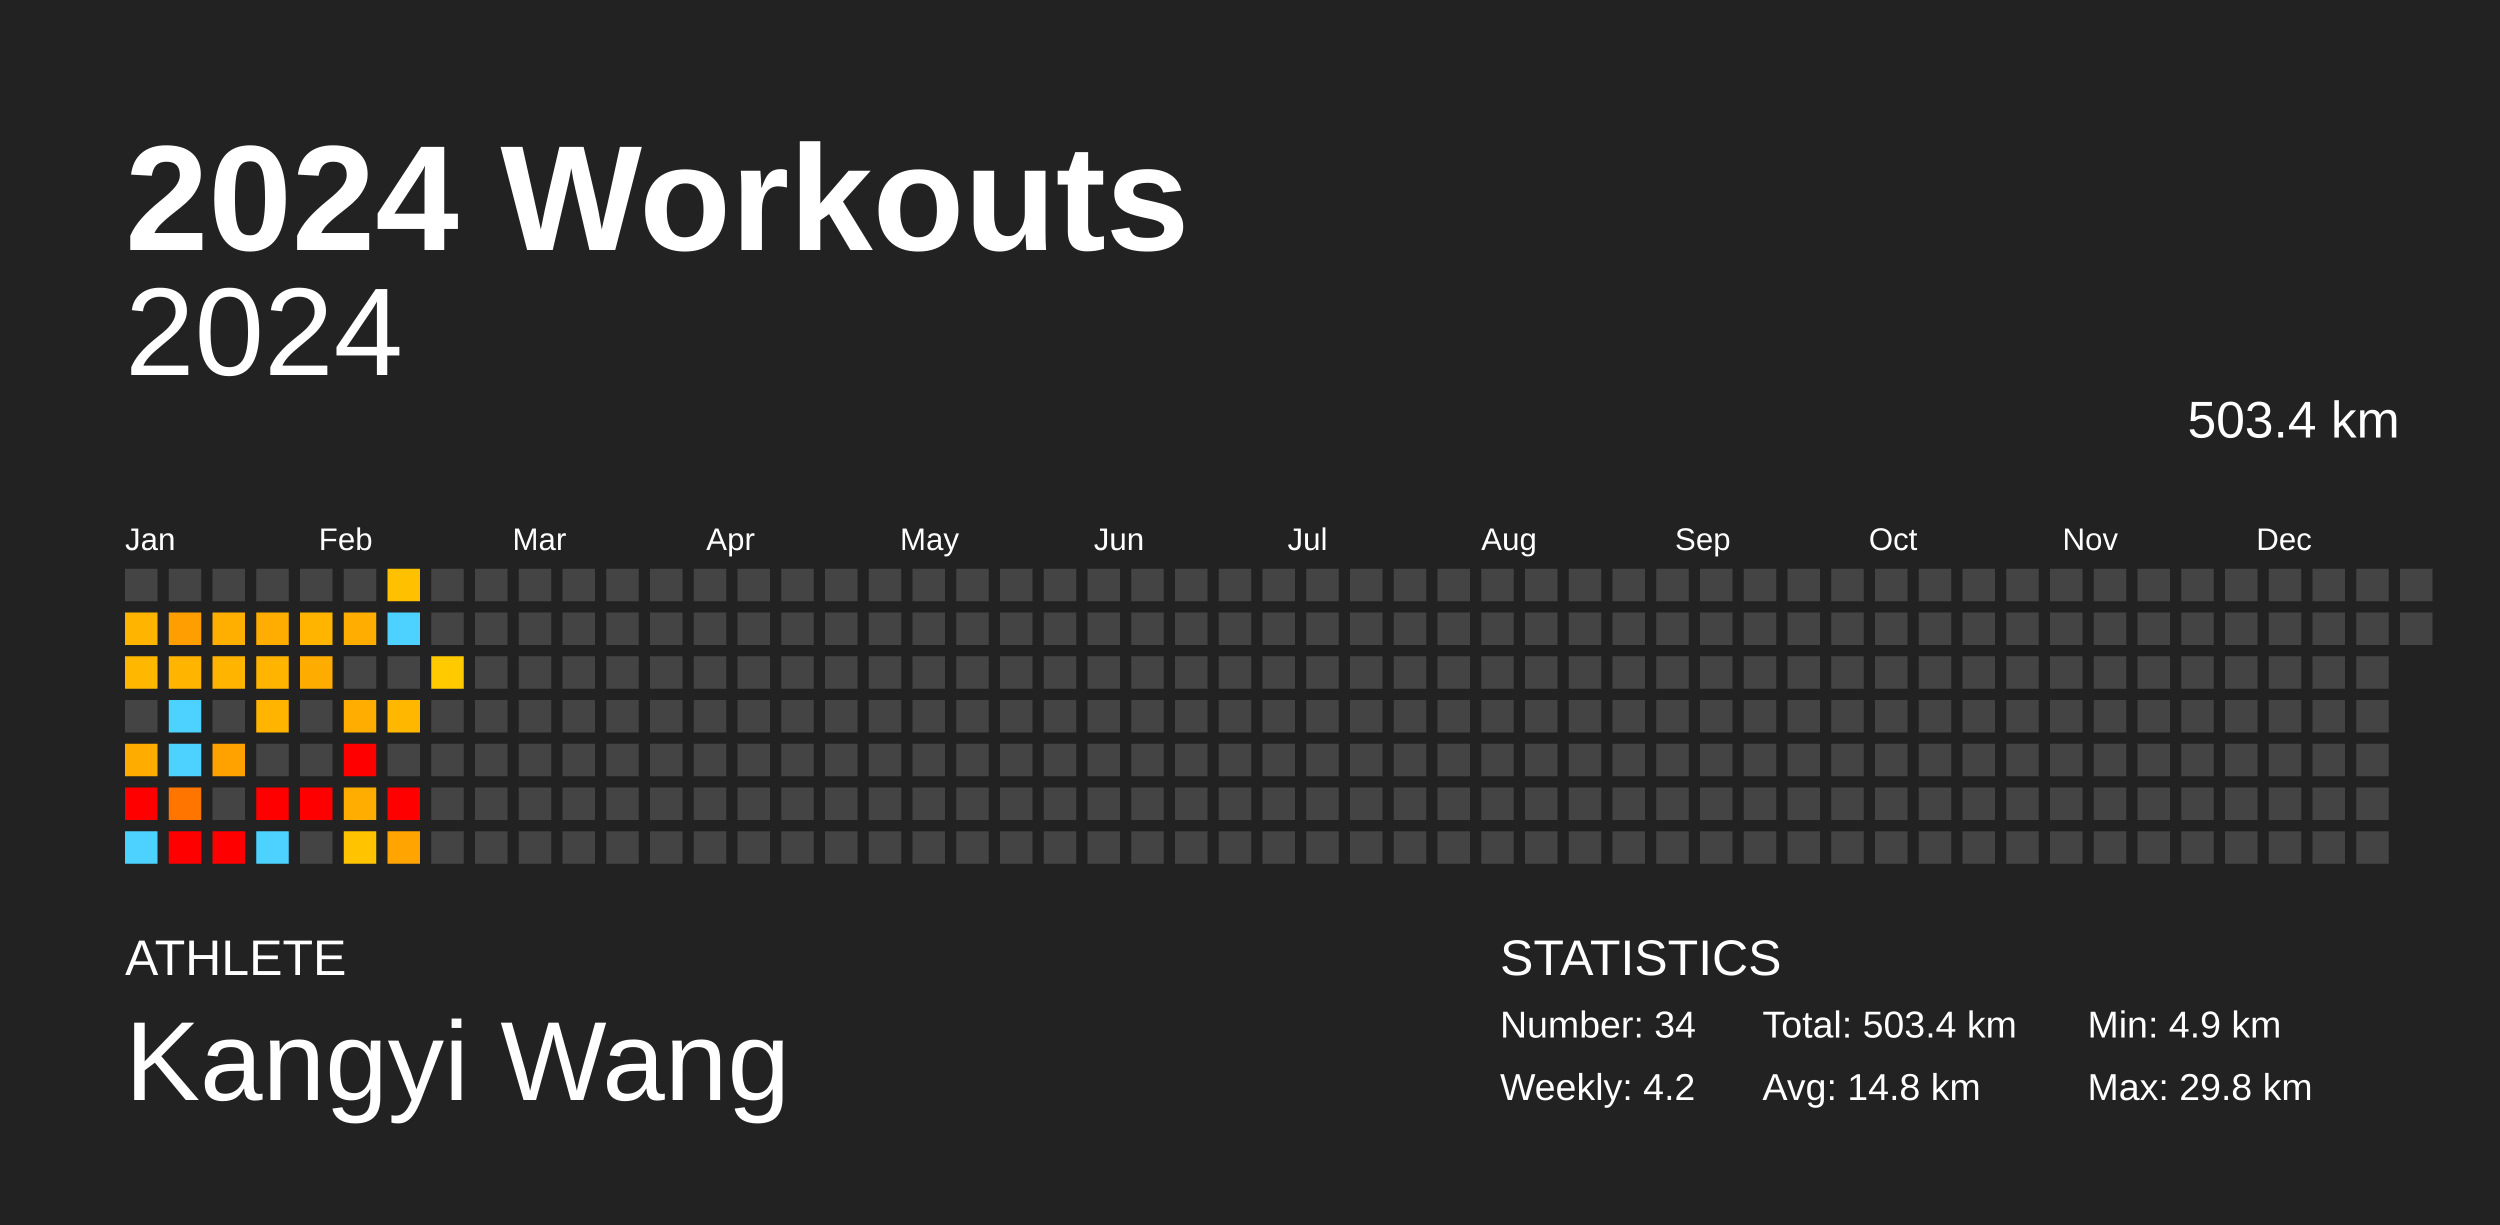
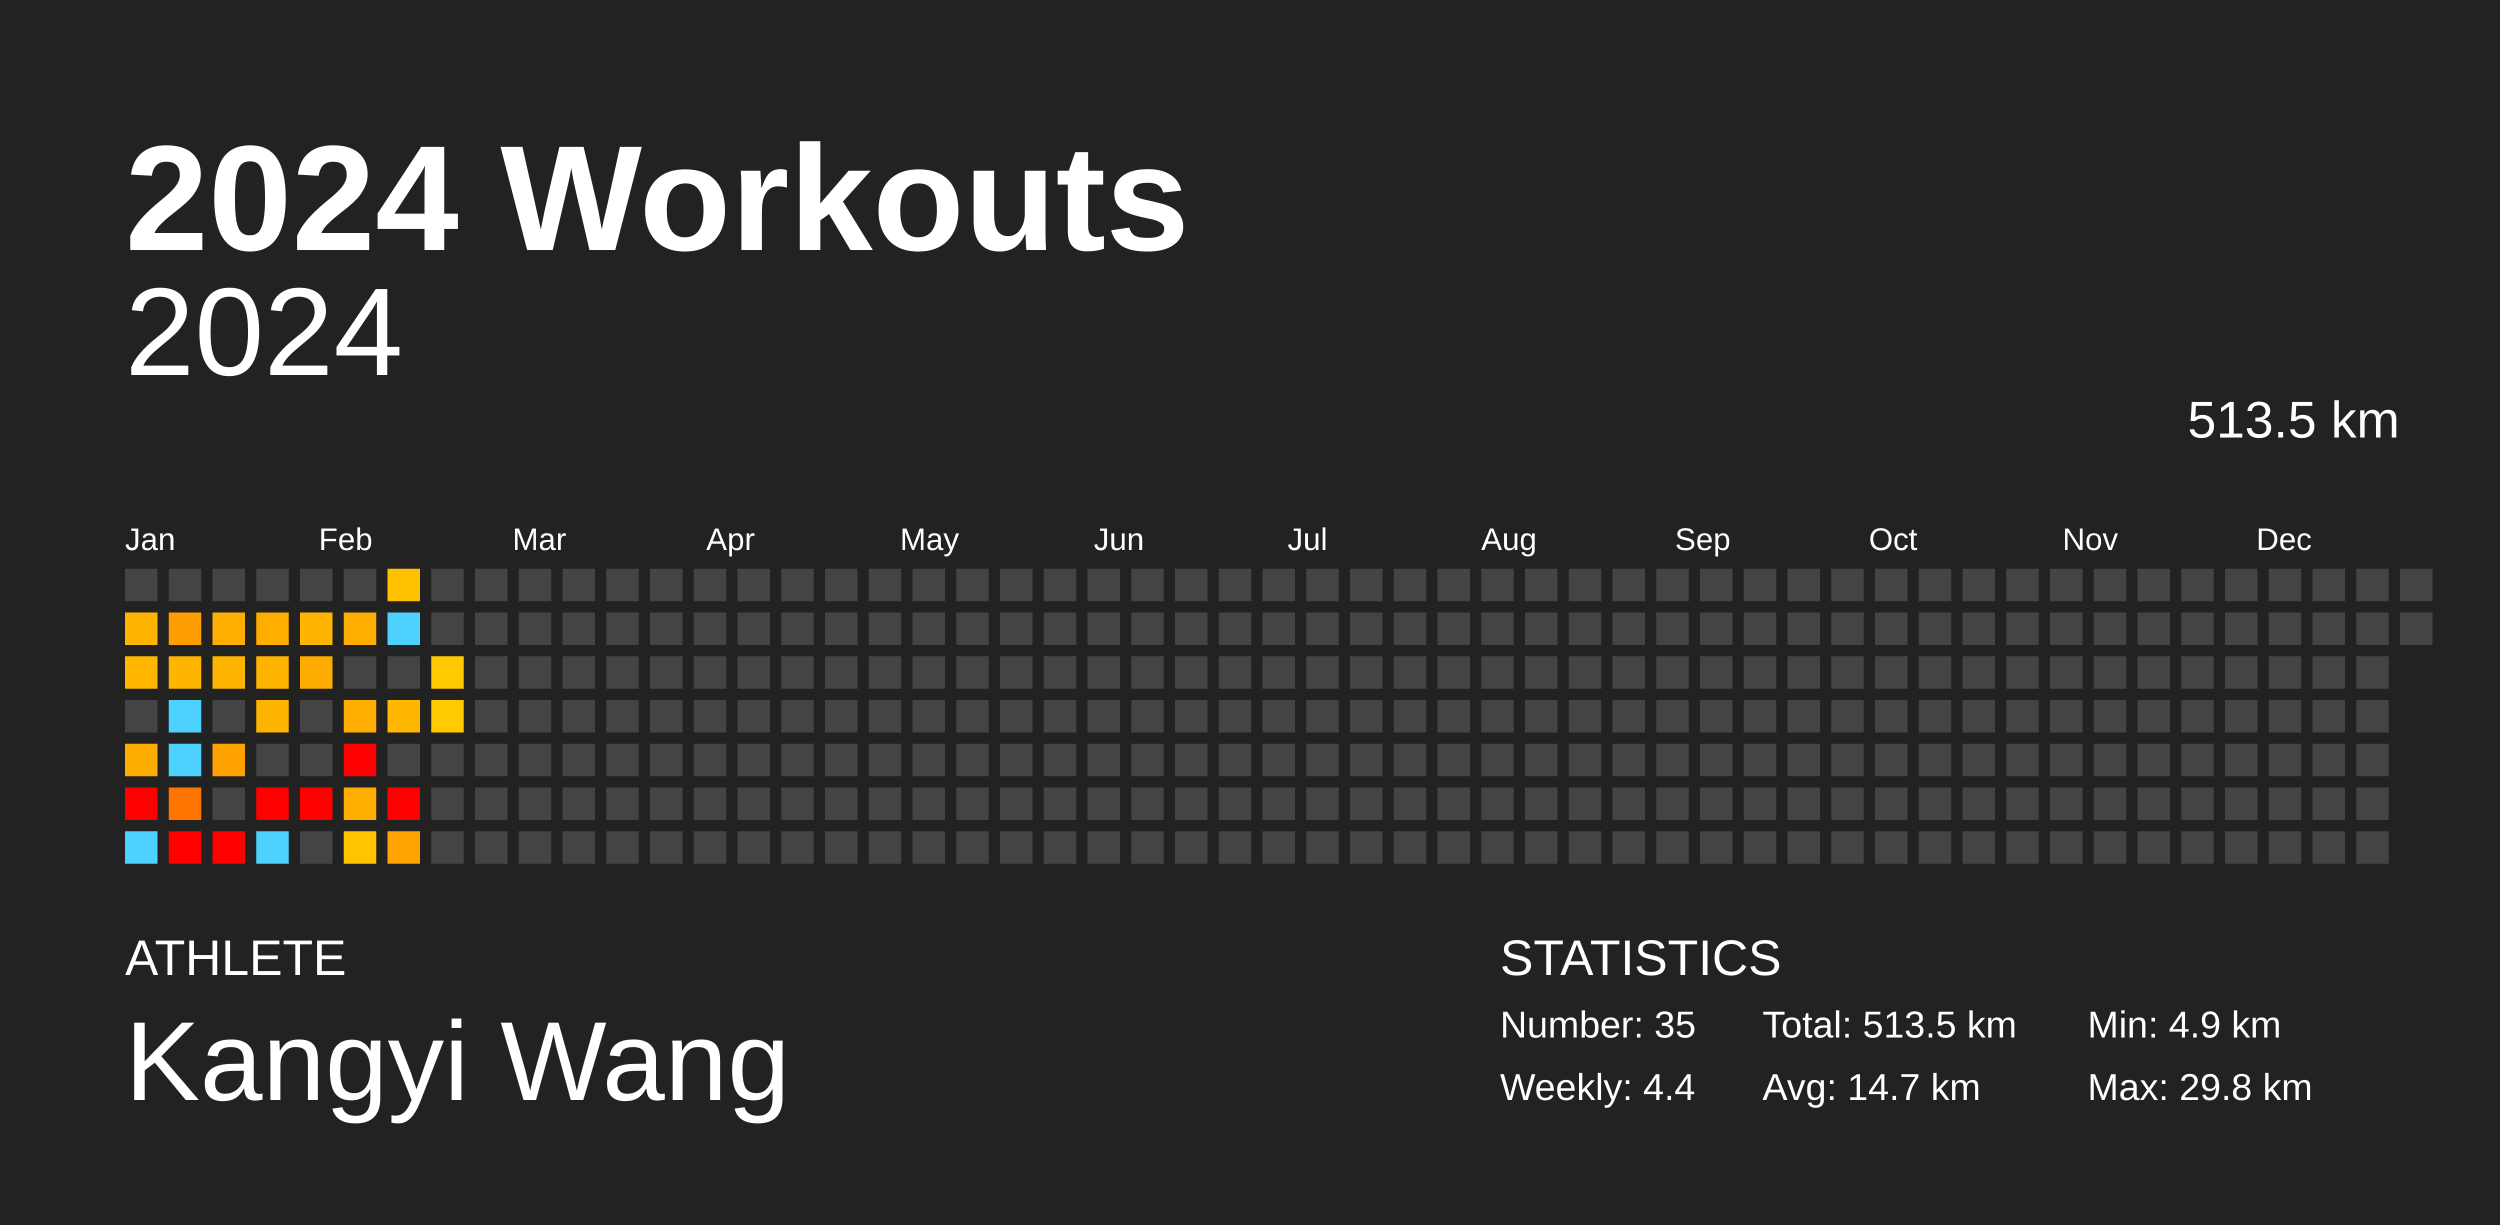
<svg xmlns="http://www.w3.org/2000/svg" baseProfile="full" height="98mm" version="1.1" viewBox="0,0,200,98" width="200mm">
  <defs />
  <rect fill="#222222" height="98" width="200" x="0" y="0" />
  <text fill="#FFFFFF" style="font-size:12px; font-family:Arial; font-weight:bold;" x="10" y="20">2024 Workouts</text>
  <text fill="#FFFFFF" style="font-size:4px; font-family:Arial" x="10" y="78">ATHLETE</text>
  <text fill="#FFFFFF" style="font-size:9px; font-family:Arial" x="10" y="88">Kangyi Wang</text>
  <text fill="#FFFFFF" style="font-size:4px; font-family:Arial" x="120" y="78">STATISTICS</text>
-   <text fill="#FFFFFF" style="font-size:3px; font-family:Arial" x="120" y="83">Number: 34</text>
-   <text fill="#FFFFFF" style="font-size:3px; font-family:Arial" x="120" y="88">Weekly: 4.2</text>
-   <text fill="#FFFFFF" style="font-size:3px; font-family:Arial" x="141" y="83">Total: 503.4 km</text>
-   <text fill="#FFFFFF" style="font-size:3px; font-family:Arial" x="141" y="88">Avg: 14.8 km</text>
+   <text fill="#FFFFFF" style="font-size:3px; font-family:Arial" x="120" y="83">Number: 35</text>
+   <text fill="#FFFFFF" style="font-size:3px; font-family:Arial" x="120" y="88">Weekly: 4.4</text>
+   <text fill="#FFFFFF" style="font-size:3px; font-family:Arial" x="141" y="83">Total: 513.5 km</text>
+   <text fill="#FFFFFF" style="font-size:3px; font-family:Arial" x="141" y="88">Avg: 14.7 km</text>
  <text fill="#FFFFFF" style="font-size:3px; font-family:Arial" x="167" y="83">Min: 4.9 km</text>
  <text fill="#FFFFFF" style="font-size:3px; font-family:Arial" x="167" y="88">Max: 29.8 km</text>
  <text alignment-baseline="hanging" fill="#FFFFFF" style="font-size:10.0px; font-family:Arial;" x="10" y="30">2024</text>
-   <text alignment-baseline="hanging" fill="#FFFFFF" style="font-size:4.125px; font-family:Arial;" x="175" y="35">503.4 km</text>
+   <text alignment-baseline="hanging" fill="#FFFFFF" style="font-size:4.125px; font-family:Arial;" x="175" y="35">513.5 km</text>
  <text fill="#FFFFFF" style="font-size:2.5px; font-family:Arial" x="10.0" y="44">Jan</text>
  <text fill="#FFFFFF" style="font-size:2.5px; font-family:Arial" x="25.5" y="44">Feb</text>
  <text fill="#FFFFFF" style="font-size:2.5px; font-family:Arial" x="41.0" y="44">Mar</text>
  <text fill="#FFFFFF" style="font-size:2.5px; font-family:Arial" x="56.5" y="44">Apr</text>
  <text fill="#FFFFFF" style="font-size:2.5px; font-family:Arial" x="72.0" y="44">May</text>
  <text fill="#FFFFFF" style="font-size:2.5px; font-family:Arial" x="87.5" y="44">Jun</text>
  <text fill="#FFFFFF" style="font-size:2.5px; font-family:Arial" x="103.0" y="44">Jul</text>
  <text fill="#FFFFFF" style="font-size:2.5px; font-family:Arial" x="118.5" y="44">Aug</text>
  <text fill="#FFFFFF" style="font-size:2.5px; font-family:Arial" x="134.0" y="44">Sep</text>
  <text fill="#FFFFFF" style="font-size:2.5px; font-family:Arial" x="149.5" y="44">Oct</text>
  <text fill="#FFFFFF" style="font-size:2.5px; font-family:Arial" x="165.0" y="44">Nov</text>
  <text fill="#FFFFFF" style="font-size:2.5px; font-family:Arial" x="180.5" y="44">Dec</text>
  <rect fill="#444444" height="2.6" width="2.6" x="10.0" y="45.5" />
  <rect fill="#ffb500" height="2.6" width="2.6" x="10.0" y="49.0" />
  <rect fill="#ffb700" height="2.6" width="2.6" x="10.0" y="52.5" />
  <rect fill="#444444" height="2.6" width="2.6" x="10.0" y="56.0" />
  <rect fill="#ffac00" height="2.6" width="2.6" x="10.0" y="59.5" />
  <rect fill="red" height="2.6" width="2.6" x="10.0" y="63.0" />
  <rect fill="#4dd2ff" height="2.6" width="2.6" x="10.0" y="66.5" />
  <rect fill="#444444" height="2.6" width="2.6" x="13.5" y="45.5" />
  <rect fill="#ff9e00" height="2.6" width="2.6" x="13.5" y="49.0" />
  <rect fill="#ffb400" height="2.6" width="2.6" x="13.5" y="52.5" />
  <rect fill="#4dd2ff" height="2.6" width="2.6" x="13.5" y="56.0" />
  <rect fill="#4dd2ff" height="2.6" width="2.6" x="13.5" y="59.5" />
  <rect fill="#ff7500" height="2.6" width="2.6" x="13.5" y="63.0" />
  <rect fill="red" height="2.6" width="2.6" x="13.5" y="66.5" />
  <rect fill="#444444" height="2.6" width="2.6" x="17.0" y="45.5" />
  <rect fill="#ffaf00" height="2.6" width="2.6" x="17.0" y="49.0" />
  <rect fill="#ffb400" height="2.6" width="2.6" x="17.0" y="52.5" />
  <rect fill="#444444" height="2.6" width="2.6" x="17.0" y="56.0" />
  <rect fill="#ffa200" height="2.6" width="2.6" x="17.0" y="59.5" />
  <rect fill="#444444" height="2.6" width="2.6" x="17.0" y="63.0" />
  <rect fill="red" height="2.6" width="2.6" x="17.0" y="66.5" />
  <rect fill="#444444" height="2.6" width="2.6" x="20.5" y="45.5" />
  <rect fill="#ffae00" height="2.6" width="2.6" x="20.5" y="49.0" />
  <rect fill="#ffb500" height="2.6" width="2.6" x="20.5" y="52.5" />
  <rect fill="#ffb400" height="2.6" width="2.6" x="20.5" y="56.0" />
  <rect fill="#444444" height="2.6" width="2.6" x="20.5" y="59.5" />
  <rect fill="red" height="2.6" width="2.6" x="20.5" y="63.0" />
  <rect fill="#4dd2ff" height="2.6" width="2.6" x="20.5" y="66.5" />
  <rect fill="#444444" height="2.6" width="2.6" x="24.0" y="45.5" />
  <rect fill="#ffb500" height="2.6" width="2.6" x="24.0" y="49.0" />
  <rect fill="#ffac00" height="2.6" width="2.6" x="24.0" y="52.5" />
  <rect fill="#444444" height="2.6" width="2.6" x="24.0" y="56.0" />
  <rect fill="#444444" height="2.6" width="2.6" x="24.0" y="59.5" />
  <rect fill="red" height="2.6" width="2.6" x="24.0" y="63.0" />
  <rect fill="#444444" height="2.6" width="2.6" x="24.0" y="66.5" />
  <rect fill="#444444" height="2.6" width="2.6" x="27.5" y="45.5" />
  <rect fill="#ffad00" height="2.6" width="2.6" x="27.5" y="49.0" />
  <rect fill="#444444" height="2.6" width="2.6" x="27.5" y="52.5" />
  <rect fill="#ffad00" height="2.6" width="2.6" x="27.5" y="56.0" />
  <rect fill="red" height="2.6" width="2.6" x="27.5" y="59.5" />
  <rect fill="#ffad00" height="2.6" width="2.6" x="27.5" y="63.0" />
  <rect fill="#ffc300" height="2.6" width="2.6" x="27.5" y="66.5" />
  <rect fill="#ffc000" height="2.6" width="2.6" x="31.0" y="45.5" />
  <rect fill="#4dd2ff" height="2.6" width="2.6" x="31.0" y="49.0" />
  <rect fill="#444444" height="2.6" width="2.6" x="31.0" y="52.5" />
  <rect fill="#ffb700" height="2.6" width="2.6" x="31.0" y="56.0" />
  <rect fill="#444444" height="2.6" width="2.6" x="31.0" y="59.5" />
  <rect fill="red" height="2.6" width="2.6" x="31.0" y="63.0" />
  <rect fill="#ffa400" height="2.6" width="2.6" x="31.0" y="66.5" />
  <rect fill="#444444" height="2.6" width="2.6" x="34.5" y="45.5" />
  <rect fill="#444444" height="2.6" width="2.6" x="34.5" y="49.0" />
  <rect fill="#ffca00" height="2.6" width="2.6" x="34.5" y="52.5" />
-   <rect fill="#444444" height="2.6" width="2.6" x="34.5" y="56.0" />
+   <rect fill="#ffca00" height="2.6" width="2.6" x="34.5" y="56.0" />
  <rect fill="#444444" height="2.6" width="2.6" x="34.5" y="59.5" />
  <rect fill="#444444" height="2.6" width="2.6" x="34.5" y="63.0" />
  <rect fill="#444444" height="2.6" width="2.6" x="34.5" y="66.5" />
  <rect fill="#444444" height="2.6" width="2.6" x="38.0" y="45.5" />
  <rect fill="#444444" height="2.6" width="2.6" x="38.0" y="49.0" />
  <rect fill="#444444" height="2.6" width="2.6" x="38.0" y="52.5" />
  <rect fill="#444444" height="2.6" width="2.6" x="38.0" y="56.0" />
  <rect fill="#444444" height="2.6" width="2.6" x="38.0" y="59.5" />
  <rect fill="#444444" height="2.6" width="2.6" x="38.0" y="63.0" />
  <rect fill="#444444" height="2.6" width="2.6" x="38.0" y="66.5" />
  <rect fill="#444444" height="2.6" width="2.6" x="41.5" y="45.5" />
  <rect fill="#444444" height="2.6" width="2.6" x="41.5" y="49.0" />
  <rect fill="#444444" height="2.6" width="2.6" x="41.5" y="52.5" />
  <rect fill="#444444" height="2.6" width="2.6" x="41.5" y="56.0" />
  <rect fill="#444444" height="2.6" width="2.6" x="41.5" y="59.5" />
  <rect fill="#444444" height="2.6" width="2.6" x="41.5" y="63.0" />
  <rect fill="#444444" height="2.6" width="2.6" x="41.5" y="66.5" />
  <rect fill="#444444" height="2.6" width="2.6" x="45.0" y="45.5" />
  <rect fill="#444444" height="2.6" width="2.6" x="45.0" y="49.0" />
  <rect fill="#444444" height="2.6" width="2.6" x="45.0" y="52.5" />
  <rect fill="#444444" height="2.6" width="2.6" x="45.0" y="56.0" />
  <rect fill="#444444" height="2.6" width="2.6" x="45.0" y="59.5" />
  <rect fill="#444444" height="2.6" width="2.6" x="45.0" y="63.0" />
  <rect fill="#444444" height="2.6" width="2.6" x="45.0" y="66.5" />
  <rect fill="#444444" height="2.6" width="2.6" x="48.5" y="45.5" />
  <rect fill="#444444" height="2.6" width="2.6" x="48.5" y="49.0" />
  <rect fill="#444444" height="2.6" width="2.6" x="48.5" y="52.5" />
  <rect fill="#444444" height="2.6" width="2.6" x="48.5" y="56.0" />
  <rect fill="#444444" height="2.6" width="2.6" x="48.5" y="59.5" />
  <rect fill="#444444" height="2.6" width="2.6" x="48.5" y="63.0" />
  <rect fill="#444444" height="2.6" width="2.6" x="48.5" y="66.5" />
  <rect fill="#444444" height="2.6" width="2.6" x="52.0" y="45.5" />
  <rect fill="#444444" height="2.6" width="2.6" x="52.0" y="49.0" />
  <rect fill="#444444" height="2.6" width="2.6" x="52.0" y="52.5" />
  <rect fill="#444444" height="2.6" width="2.6" x="52.0" y="56.0" />
  <rect fill="#444444" height="2.6" width="2.6" x="52.0" y="59.5" />
  <rect fill="#444444" height="2.6" width="2.6" x="52.0" y="63.0" />
  <rect fill="#444444" height="2.6" width="2.6" x="52.0" y="66.5" />
  <rect fill="#444444" height="2.6" width="2.6" x="55.5" y="45.5" />
  <rect fill="#444444" height="2.6" width="2.6" x="55.5" y="49.0" />
  <rect fill="#444444" height="2.6" width="2.6" x="55.5" y="52.5" />
  <rect fill="#444444" height="2.6" width="2.6" x="55.5" y="56.0" />
  <rect fill="#444444" height="2.6" width="2.6" x="55.5" y="59.5" />
  <rect fill="#444444" height="2.6" width="2.6" x="55.5" y="63.0" />
  <rect fill="#444444" height="2.6" width="2.6" x="55.5" y="66.5" />
  <rect fill="#444444" height="2.6" width="2.6" x="59.0" y="45.5" />
  <rect fill="#444444" height="2.6" width="2.6" x="59.0" y="49.0" />
  <rect fill="#444444" height="2.6" width="2.6" x="59.0" y="52.5" />
  <rect fill="#444444" height="2.6" width="2.6" x="59.0" y="56.0" />
  <rect fill="#444444" height="2.6" width="2.6" x="59.0" y="59.5" />
  <rect fill="#444444" height="2.6" width="2.6" x="59.0" y="63.0" />
  <rect fill="#444444" height="2.6" width="2.6" x="59.0" y="66.5" />
  <rect fill="#444444" height="2.6" width="2.6" x="62.5" y="45.5" />
  <rect fill="#444444" height="2.6" width="2.6" x="62.5" y="49.0" />
  <rect fill="#444444" height="2.6" width="2.6" x="62.5" y="52.5" />
  <rect fill="#444444" height="2.6" width="2.6" x="62.5" y="56.0" />
  <rect fill="#444444" height="2.6" width="2.6" x="62.5" y="59.5" />
  <rect fill="#444444" height="2.6" width="2.6" x="62.5" y="63.0" />
  <rect fill="#444444" height="2.6" width="2.6" x="62.5" y="66.5" />
  <rect fill="#444444" height="2.6" width="2.6" x="66.0" y="45.5" />
  <rect fill="#444444" height="2.6" width="2.6" x="66.0" y="49.0" />
  <rect fill="#444444" height="2.6" width="2.6" x="66.0" y="52.5" />
  <rect fill="#444444" height="2.6" width="2.6" x="66.0" y="56.0" />
  <rect fill="#444444" height="2.6" width="2.6" x="66.0" y="59.5" />
  <rect fill="#444444" height="2.6" width="2.6" x="66.0" y="63.0" />
  <rect fill="#444444" height="2.6" width="2.6" x="66.0" y="66.5" />
  <rect fill="#444444" height="2.6" width="2.6" x="69.5" y="45.5" />
  <rect fill="#444444" height="2.6" width="2.6" x="69.5" y="49.0" />
  <rect fill="#444444" height="2.6" width="2.6" x="69.5" y="52.5" />
  <rect fill="#444444" height="2.6" width="2.6" x="69.5" y="56.0" />
  <rect fill="#444444" height="2.6" width="2.6" x="69.5" y="59.5" />
  <rect fill="#444444" height="2.6" width="2.6" x="69.5" y="63.0" />
  <rect fill="#444444" height="2.6" width="2.6" x="69.5" y="66.5" />
  <rect fill="#444444" height="2.6" width="2.6" x="73.0" y="45.5" />
  <rect fill="#444444" height="2.6" width="2.6" x="73.0" y="49.0" />
  <rect fill="#444444" height="2.6" width="2.6" x="73.0" y="52.5" />
  <rect fill="#444444" height="2.6" width="2.6" x="73.0" y="56.0" />
  <rect fill="#444444" height="2.6" width="2.6" x="73.0" y="59.5" />
  <rect fill="#444444" height="2.6" width="2.6" x="73.0" y="63.0" />
  <rect fill="#444444" height="2.6" width="2.6" x="73.0" y="66.5" />
  <rect fill="#444444" height="2.6" width="2.6" x="76.5" y="45.5" />
  <rect fill="#444444" height="2.6" width="2.6" x="76.5" y="49.0" />
  <rect fill="#444444" height="2.6" width="2.6" x="76.5" y="52.5" />
  <rect fill="#444444" height="2.6" width="2.6" x="76.5" y="56.0" />
  <rect fill="#444444" height="2.6" width="2.6" x="76.5" y="59.5" />
  <rect fill="#444444" height="2.6" width="2.6" x="76.5" y="63.0" />
  <rect fill="#444444" height="2.6" width="2.6" x="76.5" y="66.5" />
  <rect fill="#444444" height="2.6" width="2.6" x="80.0" y="45.5" />
  <rect fill="#444444" height="2.6" width="2.6" x="80.0" y="49.0" />
  <rect fill="#444444" height="2.6" width="2.6" x="80.0" y="52.5" />
  <rect fill="#444444" height="2.6" width="2.6" x="80.0" y="56.0" />
  <rect fill="#444444" height="2.6" width="2.6" x="80.0" y="59.5" />
  <rect fill="#444444" height="2.6" width="2.6" x="80.0" y="63.0" />
  <rect fill="#444444" height="2.6" width="2.6" x="80.0" y="66.5" />
  <rect fill="#444444" height="2.6" width="2.6" x="83.5" y="45.5" />
  <rect fill="#444444" height="2.6" width="2.6" x="83.5" y="49.0" />
  <rect fill="#444444" height="2.6" width="2.6" x="83.5" y="52.5" />
  <rect fill="#444444" height="2.6" width="2.6" x="83.5" y="56.0" />
  <rect fill="#444444" height="2.6" width="2.6" x="83.5" y="59.5" />
  <rect fill="#444444" height="2.6" width="2.6" x="83.5" y="63.0" />
  <rect fill="#444444" height="2.6" width="2.6" x="83.5" y="66.5" />
  <rect fill="#444444" height="2.6" width="2.6" x="87.0" y="45.5" />
  <rect fill="#444444" height="2.6" width="2.6" x="87.0" y="49.0" />
  <rect fill="#444444" height="2.6" width="2.6" x="87.0" y="52.5" />
  <rect fill="#444444" height="2.6" width="2.6" x="87.0" y="56.0" />
  <rect fill="#444444" height="2.6" width="2.6" x="87.0" y="59.5" />
  <rect fill="#444444" height="2.6" width="2.6" x="87.0" y="63.0" />
  <rect fill="#444444" height="2.6" width="2.6" x="87.0" y="66.5" />
  <rect fill="#444444" height="2.6" width="2.6" x="90.5" y="45.5" />
  <rect fill="#444444" height="2.6" width="2.6" x="90.5" y="49.0" />
  <rect fill="#444444" height="2.6" width="2.6" x="90.5" y="52.5" />
  <rect fill="#444444" height="2.6" width="2.6" x="90.5" y="56.0" />
  <rect fill="#444444" height="2.6" width="2.6" x="90.5" y="59.5" />
  <rect fill="#444444" height="2.6" width="2.6" x="90.5" y="63.0" />
  <rect fill="#444444" height="2.6" width="2.6" x="90.5" y="66.5" />
  <rect fill="#444444" height="2.6" width="2.6" x="94.0" y="45.5" />
  <rect fill="#444444" height="2.6" width="2.6" x="94.0" y="49.0" />
  <rect fill="#444444" height="2.6" width="2.6" x="94.0" y="52.5" />
  <rect fill="#444444" height="2.6" width="2.6" x="94.0" y="56.0" />
  <rect fill="#444444" height="2.6" width="2.6" x="94.0" y="59.5" />
  <rect fill="#444444" height="2.6" width="2.6" x="94.0" y="63.0" />
  <rect fill="#444444" height="2.6" width="2.6" x="94.0" y="66.5" />
  <rect fill="#444444" height="2.6" width="2.6" x="97.5" y="45.5" />
  <rect fill="#444444" height="2.6" width="2.6" x="97.5" y="49.0" />
  <rect fill="#444444" height="2.6" width="2.6" x="97.5" y="52.5" />
  <rect fill="#444444" height="2.6" width="2.6" x="97.5" y="56.0" />
  <rect fill="#444444" height="2.6" width="2.6" x="97.5" y="59.5" />
  <rect fill="#444444" height="2.6" width="2.6" x="97.5" y="63.0" />
  <rect fill="#444444" height="2.6" width="2.6" x="97.5" y="66.5" />
  <rect fill="#444444" height="2.6" width="2.6" x="101.0" y="45.5" />
  <rect fill="#444444" height="2.6" width="2.6" x="101.0" y="49.0" />
  <rect fill="#444444" height="2.6" width="2.6" x="101.0" y="52.5" />
  <rect fill="#444444" height="2.6" width="2.6" x="101.0" y="56.0" />
  <rect fill="#444444" height="2.6" width="2.6" x="101.0" y="59.5" />
  <rect fill="#444444" height="2.6" width="2.6" x="101.0" y="63.0" />
  <rect fill="#444444" height="2.6" width="2.6" x="101.0" y="66.5" />
  <rect fill="#444444" height="2.6" width="2.6" x="104.5" y="45.5" />
  <rect fill="#444444" height="2.6" width="2.6" x="104.5" y="49.0" />
  <rect fill="#444444" height="2.6" width="2.6" x="104.5" y="52.5" />
  <rect fill="#444444" height="2.6" width="2.6" x="104.5" y="56.0" />
  <rect fill="#444444" height="2.6" width="2.6" x="104.5" y="59.5" />
  <rect fill="#444444" height="2.6" width="2.6" x="104.5" y="63.0" />
  <rect fill="#444444" height="2.6" width="2.6" x="104.5" y="66.5" />
  <rect fill="#444444" height="2.6" width="2.6" x="108.0" y="45.5" />
  <rect fill="#444444" height="2.6" width="2.6" x="108.0" y="49.0" />
  <rect fill="#444444" height="2.6" width="2.6" x="108.0" y="52.5" />
  <rect fill="#444444" height="2.6" width="2.6" x="108.0" y="56.0" />
  <rect fill="#444444" height="2.6" width="2.6" x="108.0" y="59.5" />
  <rect fill="#444444" height="2.6" width="2.6" x="108.0" y="63.0" />
  <rect fill="#444444" height="2.6" width="2.6" x="108.0" y="66.5" />
  <rect fill="#444444" height="2.6" width="2.6" x="111.5" y="45.5" />
  <rect fill="#444444" height="2.6" width="2.6" x="111.5" y="49.0" />
  <rect fill="#444444" height="2.6" width="2.6" x="111.5" y="52.5" />
  <rect fill="#444444" height="2.6" width="2.6" x="111.5" y="56.0" />
  <rect fill="#444444" height="2.6" width="2.6" x="111.5" y="59.5" />
  <rect fill="#444444" height="2.6" width="2.6" x="111.5" y="63.0" />
  <rect fill="#444444" height="2.6" width="2.6" x="111.5" y="66.5" />
  <rect fill="#444444" height="2.6" width="2.6" x="115.0" y="45.5" />
  <rect fill="#444444" height="2.6" width="2.6" x="115.0" y="49.0" />
  <rect fill="#444444" height="2.6" width="2.6" x="115.0" y="52.5" />
  <rect fill="#444444" height="2.6" width="2.6" x="115.0" y="56.0" />
  <rect fill="#444444" height="2.6" width="2.6" x="115.0" y="59.5" />
  <rect fill="#444444" height="2.6" width="2.6" x="115.0" y="63.0" />
  <rect fill="#444444" height="2.6" width="2.6" x="115.0" y="66.5" />
  <rect fill="#444444" height="2.6" width="2.6" x="118.5" y="45.5" />
  <rect fill="#444444" height="2.6" width="2.6" x="118.5" y="49.0" />
  <rect fill="#444444" height="2.6" width="2.6" x="118.5" y="52.5" />
  <rect fill="#444444" height="2.6" width="2.6" x="118.5" y="56.0" />
  <rect fill="#444444" height="2.6" width="2.6" x="118.5" y="59.5" />
  <rect fill="#444444" height="2.6" width="2.6" x="118.5" y="63.0" />
  <rect fill="#444444" height="2.6" width="2.6" x="118.5" y="66.5" />
  <rect fill="#444444" height="2.6" width="2.6" x="122.0" y="45.5" />
  <rect fill="#444444" height="2.6" width="2.6" x="122.0" y="49.0" />
  <rect fill="#444444" height="2.6" width="2.6" x="122.0" y="52.5" />
  <rect fill="#444444" height="2.6" width="2.6" x="122.0" y="56.0" />
  <rect fill="#444444" height="2.6" width="2.6" x="122.0" y="59.5" />
  <rect fill="#444444" height="2.6" width="2.6" x="122.0" y="63.0" />
  <rect fill="#444444" height="2.6" width="2.6" x="122.0" y="66.5" />
  <rect fill="#444444" height="2.6" width="2.6" x="125.5" y="45.5" />
  <rect fill="#444444" height="2.6" width="2.6" x="125.5" y="49.0" />
  <rect fill="#444444" height="2.6" width="2.6" x="125.5" y="52.5" />
  <rect fill="#444444" height="2.6" width="2.6" x="125.5" y="56.0" />
  <rect fill="#444444" height="2.6" width="2.6" x="125.5" y="59.5" />
  <rect fill="#444444" height="2.6" width="2.6" x="125.5" y="63.0" />
  <rect fill="#444444" height="2.6" width="2.6" x="125.5" y="66.5" />
  <rect fill="#444444" height="2.6" width="2.6" x="129.0" y="45.5" />
  <rect fill="#444444" height="2.6" width="2.6" x="129.0" y="49.0" />
  <rect fill="#444444" height="2.6" width="2.6" x="129.0" y="52.5" />
  <rect fill="#444444" height="2.6" width="2.6" x="129.0" y="56.0" />
  <rect fill="#444444" height="2.6" width="2.6" x="129.0" y="59.5" />
  <rect fill="#444444" height="2.6" width="2.6" x="129.0" y="63.0" />
  <rect fill="#444444" height="2.6" width="2.6" x="129.0" y="66.5" />
  <rect fill="#444444" height="2.6" width="2.6" x="132.5" y="45.5" />
  <rect fill="#444444" height="2.6" width="2.6" x="132.5" y="49.0" />
  <rect fill="#444444" height="2.6" width="2.6" x="132.5" y="52.5" />
  <rect fill="#444444" height="2.6" width="2.6" x="132.5" y="56.0" />
  <rect fill="#444444" height="2.6" width="2.6" x="132.5" y="59.5" />
  <rect fill="#444444" height="2.6" width="2.6" x="132.5" y="63.0" />
  <rect fill="#444444" height="2.6" width="2.6" x="132.5" y="66.5" />
  <rect fill="#444444" height="2.6" width="2.6" x="136.0" y="45.5" />
  <rect fill="#444444" height="2.6" width="2.6" x="136.0" y="49.0" />
  <rect fill="#444444" height="2.6" width="2.6" x="136.0" y="52.5" />
  <rect fill="#444444" height="2.6" width="2.6" x="136.0" y="56.0" />
  <rect fill="#444444" height="2.6" width="2.6" x="136.0" y="59.5" />
  <rect fill="#444444" height="2.6" width="2.6" x="136.0" y="63.0" />
  <rect fill="#444444" height="2.6" width="2.6" x="136.0" y="66.5" />
  <rect fill="#444444" height="2.6" width="2.6" x="139.5" y="45.5" />
  <rect fill="#444444" height="2.6" width="2.6" x="139.5" y="49.0" />
  <rect fill="#444444" height="2.6" width="2.6" x="139.5" y="52.5" />
  <rect fill="#444444" height="2.6" width="2.6" x="139.5" y="56.0" />
  <rect fill="#444444" height="2.6" width="2.6" x="139.5" y="59.5" />
  <rect fill="#444444" height="2.6" width="2.6" x="139.5" y="63.0" />
  <rect fill="#444444" height="2.6" width="2.6" x="139.5" y="66.5" />
  <rect fill="#444444" height="2.6" width="2.6" x="143.0" y="45.5" />
  <rect fill="#444444" height="2.6" width="2.6" x="143.0" y="49.0" />
  <rect fill="#444444" height="2.6" width="2.6" x="143.0" y="52.5" />
  <rect fill="#444444" height="2.6" width="2.6" x="143.0" y="56.0" />
  <rect fill="#444444" height="2.6" width="2.6" x="143.0" y="59.5" />
  <rect fill="#444444" height="2.6" width="2.6" x="143.0" y="63.0" />
  <rect fill="#444444" height="2.6" width="2.6" x="143.0" y="66.5" />
  <rect fill="#444444" height="2.6" width="2.6" x="146.5" y="45.5" />
  <rect fill="#444444" height="2.6" width="2.6" x="146.5" y="49.0" />
  <rect fill="#444444" height="2.6" width="2.6" x="146.5" y="52.5" />
  <rect fill="#444444" height="2.6" width="2.6" x="146.5" y="56.0" />
  <rect fill="#444444" height="2.6" width="2.6" x="146.5" y="59.5" />
  <rect fill="#444444" height="2.6" width="2.6" x="146.5" y="63.0" />
  <rect fill="#444444" height="2.6" width="2.6" x="146.5" y="66.5" />
  <rect fill="#444444" height="2.6" width="2.6" x="150.0" y="45.5" />
  <rect fill="#444444" height="2.6" width="2.6" x="150.0" y="49.0" />
  <rect fill="#444444" height="2.6" width="2.6" x="150.0" y="52.5" />
  <rect fill="#444444" height="2.6" width="2.6" x="150.0" y="56.0" />
  <rect fill="#444444" height="2.6" width="2.6" x="150.0" y="59.5" />
  <rect fill="#444444" height="2.6" width="2.6" x="150.0" y="63.0" />
  <rect fill="#444444" height="2.6" width="2.6" x="150.0" y="66.5" />
  <rect fill="#444444" height="2.6" width="2.6" x="153.5" y="45.5" />
  <rect fill="#444444" height="2.6" width="2.6" x="153.5" y="49.0" />
  <rect fill="#444444" height="2.6" width="2.6" x="153.5" y="52.5" />
  <rect fill="#444444" height="2.6" width="2.6" x="153.5" y="56.0" />
  <rect fill="#444444" height="2.6" width="2.6" x="153.5" y="59.5" />
  <rect fill="#444444" height="2.6" width="2.6" x="153.5" y="63.0" />
  <rect fill="#444444" height="2.6" width="2.6" x="153.5" y="66.5" />
  <rect fill="#444444" height="2.6" width="2.6" x="157.0" y="45.5" />
  <rect fill="#444444" height="2.6" width="2.6" x="157.0" y="49.0" />
  <rect fill="#444444" height="2.6" width="2.6" x="157.0" y="52.5" />
  <rect fill="#444444" height="2.6" width="2.6" x="157.0" y="56.0" />
  <rect fill="#444444" height="2.6" width="2.6" x="157.0" y="59.5" />
  <rect fill="#444444" height="2.6" width="2.6" x="157.0" y="63.0" />
  <rect fill="#444444" height="2.6" width="2.6" x="157.0" y="66.5" />
  <rect fill="#444444" height="2.6" width="2.6" x="160.5" y="45.5" />
  <rect fill="#444444" height="2.6" width="2.6" x="160.5" y="49.0" />
  <rect fill="#444444" height="2.6" width="2.6" x="160.5" y="52.5" />
  <rect fill="#444444" height="2.6" width="2.6" x="160.5" y="56.0" />
  <rect fill="#444444" height="2.6" width="2.6" x="160.5" y="59.5" />
  <rect fill="#444444" height="2.6" width="2.6" x="160.5" y="63.0" />
  <rect fill="#444444" height="2.6" width="2.6" x="160.5" y="66.5" />
  <rect fill="#444444" height="2.6" width="2.6" x="164.0" y="45.5" />
  <rect fill="#444444" height="2.6" width="2.6" x="164.0" y="49.0" />
  <rect fill="#444444" height="2.6" width="2.6" x="164.0" y="52.5" />
  <rect fill="#444444" height="2.6" width="2.6" x="164.0" y="56.0" />
  <rect fill="#444444" height="2.6" width="2.6" x="164.0" y="59.5" />
  <rect fill="#444444" height="2.6" width="2.6" x="164.0" y="63.0" />
  <rect fill="#444444" height="2.6" width="2.6" x="164.0" y="66.5" />
  <rect fill="#444444" height="2.6" width="2.6" x="167.5" y="45.5" />
  <rect fill="#444444" height="2.6" width="2.6" x="167.5" y="49.0" />
  <rect fill="#444444" height="2.6" width="2.6" x="167.5" y="52.5" />
  <rect fill="#444444" height="2.6" width="2.6" x="167.5" y="56.0" />
  <rect fill="#444444" height="2.6" width="2.6" x="167.5" y="59.5" />
  <rect fill="#444444" height="2.6" width="2.6" x="167.5" y="63.0" />
  <rect fill="#444444" height="2.6" width="2.6" x="167.5" y="66.5" />
  <rect fill="#444444" height="2.6" width="2.6" x="171.0" y="45.5" />
  <rect fill="#444444" height="2.6" width="2.6" x="171.0" y="49.0" />
  <rect fill="#444444" height="2.6" width="2.6" x="171.0" y="52.5" />
  <rect fill="#444444" height="2.6" width="2.6" x="171.0" y="56.0" />
  <rect fill="#444444" height="2.6" width="2.6" x="171.0" y="59.5" />
  <rect fill="#444444" height="2.6" width="2.6" x="171.0" y="63.0" />
  <rect fill="#444444" height="2.6" width="2.6" x="171.0" y="66.5" />
  <rect fill="#444444" height="2.6" width="2.6" x="174.5" y="45.5" />
  <rect fill="#444444" height="2.6" width="2.6" x="174.5" y="49.0" />
  <rect fill="#444444" height="2.6" width="2.6" x="174.5" y="52.5" />
  <rect fill="#444444" height="2.6" width="2.6" x="174.5" y="56.0" />
  <rect fill="#444444" height="2.6" width="2.6" x="174.5" y="59.5" />
  <rect fill="#444444" height="2.6" width="2.6" x="174.5" y="63.0" />
  <rect fill="#444444" height="2.6" width="2.6" x="174.5" y="66.5" />
  <rect fill="#444444" height="2.6" width="2.6" x="178.0" y="45.5" />
  <rect fill="#444444" height="2.6" width="2.6" x="178.0" y="49.0" />
  <rect fill="#444444" height="2.6" width="2.6" x="178.0" y="52.5" />
  <rect fill="#444444" height="2.6" width="2.6" x="178.0" y="56.0" />
  <rect fill="#444444" height="2.6" width="2.6" x="178.0" y="59.5" />
  <rect fill="#444444" height="2.6" width="2.6" x="178.0" y="63.0" />
  <rect fill="#444444" height="2.6" width="2.6" x="178.0" y="66.5" />
  <rect fill="#444444" height="2.6" width="2.6" x="181.5" y="45.5" />
  <rect fill="#444444" height="2.6" width="2.6" x="181.5" y="49.0" />
  <rect fill="#444444" height="2.6" width="2.6" x="181.5" y="52.5" />
  <rect fill="#444444" height="2.6" width="2.6" x="181.5" y="56.0" />
  <rect fill="#444444" height="2.6" width="2.6" x="181.5" y="59.5" />
  <rect fill="#444444" height="2.6" width="2.6" x="181.5" y="63.0" />
  <rect fill="#444444" height="2.6" width="2.6" x="181.5" y="66.5" />
  <rect fill="#444444" height="2.6" width="2.6" x="185.0" y="45.5" />
  <rect fill="#444444" height="2.6" width="2.6" x="185.0" y="49.0" />
  <rect fill="#444444" height="2.6" width="2.6" x="185.0" y="52.5" />
  <rect fill="#444444" height="2.6" width="2.6" x="185.0" y="56.0" />
  <rect fill="#444444" height="2.6" width="2.6" x="185.0" y="59.5" />
  <rect fill="#444444" height="2.6" width="2.6" x="185.0" y="63.0" />
  <rect fill="#444444" height="2.6" width="2.6" x="185.0" y="66.5" />
  <rect fill="#444444" height="2.6" width="2.6" x="188.5" y="45.5" />
  <rect fill="#444444" height="2.6" width="2.6" x="188.5" y="49.0" />
  <rect fill="#444444" height="2.6" width="2.6" x="188.5" y="52.5" />
  <rect fill="#444444" height="2.6" width="2.6" x="188.5" y="56.0" />
  <rect fill="#444444" height="2.6" width="2.6" x="188.5" y="59.5" />
  <rect fill="#444444" height="2.6" width="2.6" x="188.5" y="63.0" />
  <rect fill="#444444" height="2.6" width="2.6" x="188.5" y="66.5" />
  <rect fill="#444444" height="2.6" width="2.6" x="192.0" y="45.5" />
  <rect fill="#444444" height="2.6" width="2.6" x="192.0" y="49.0" />
</svg>
